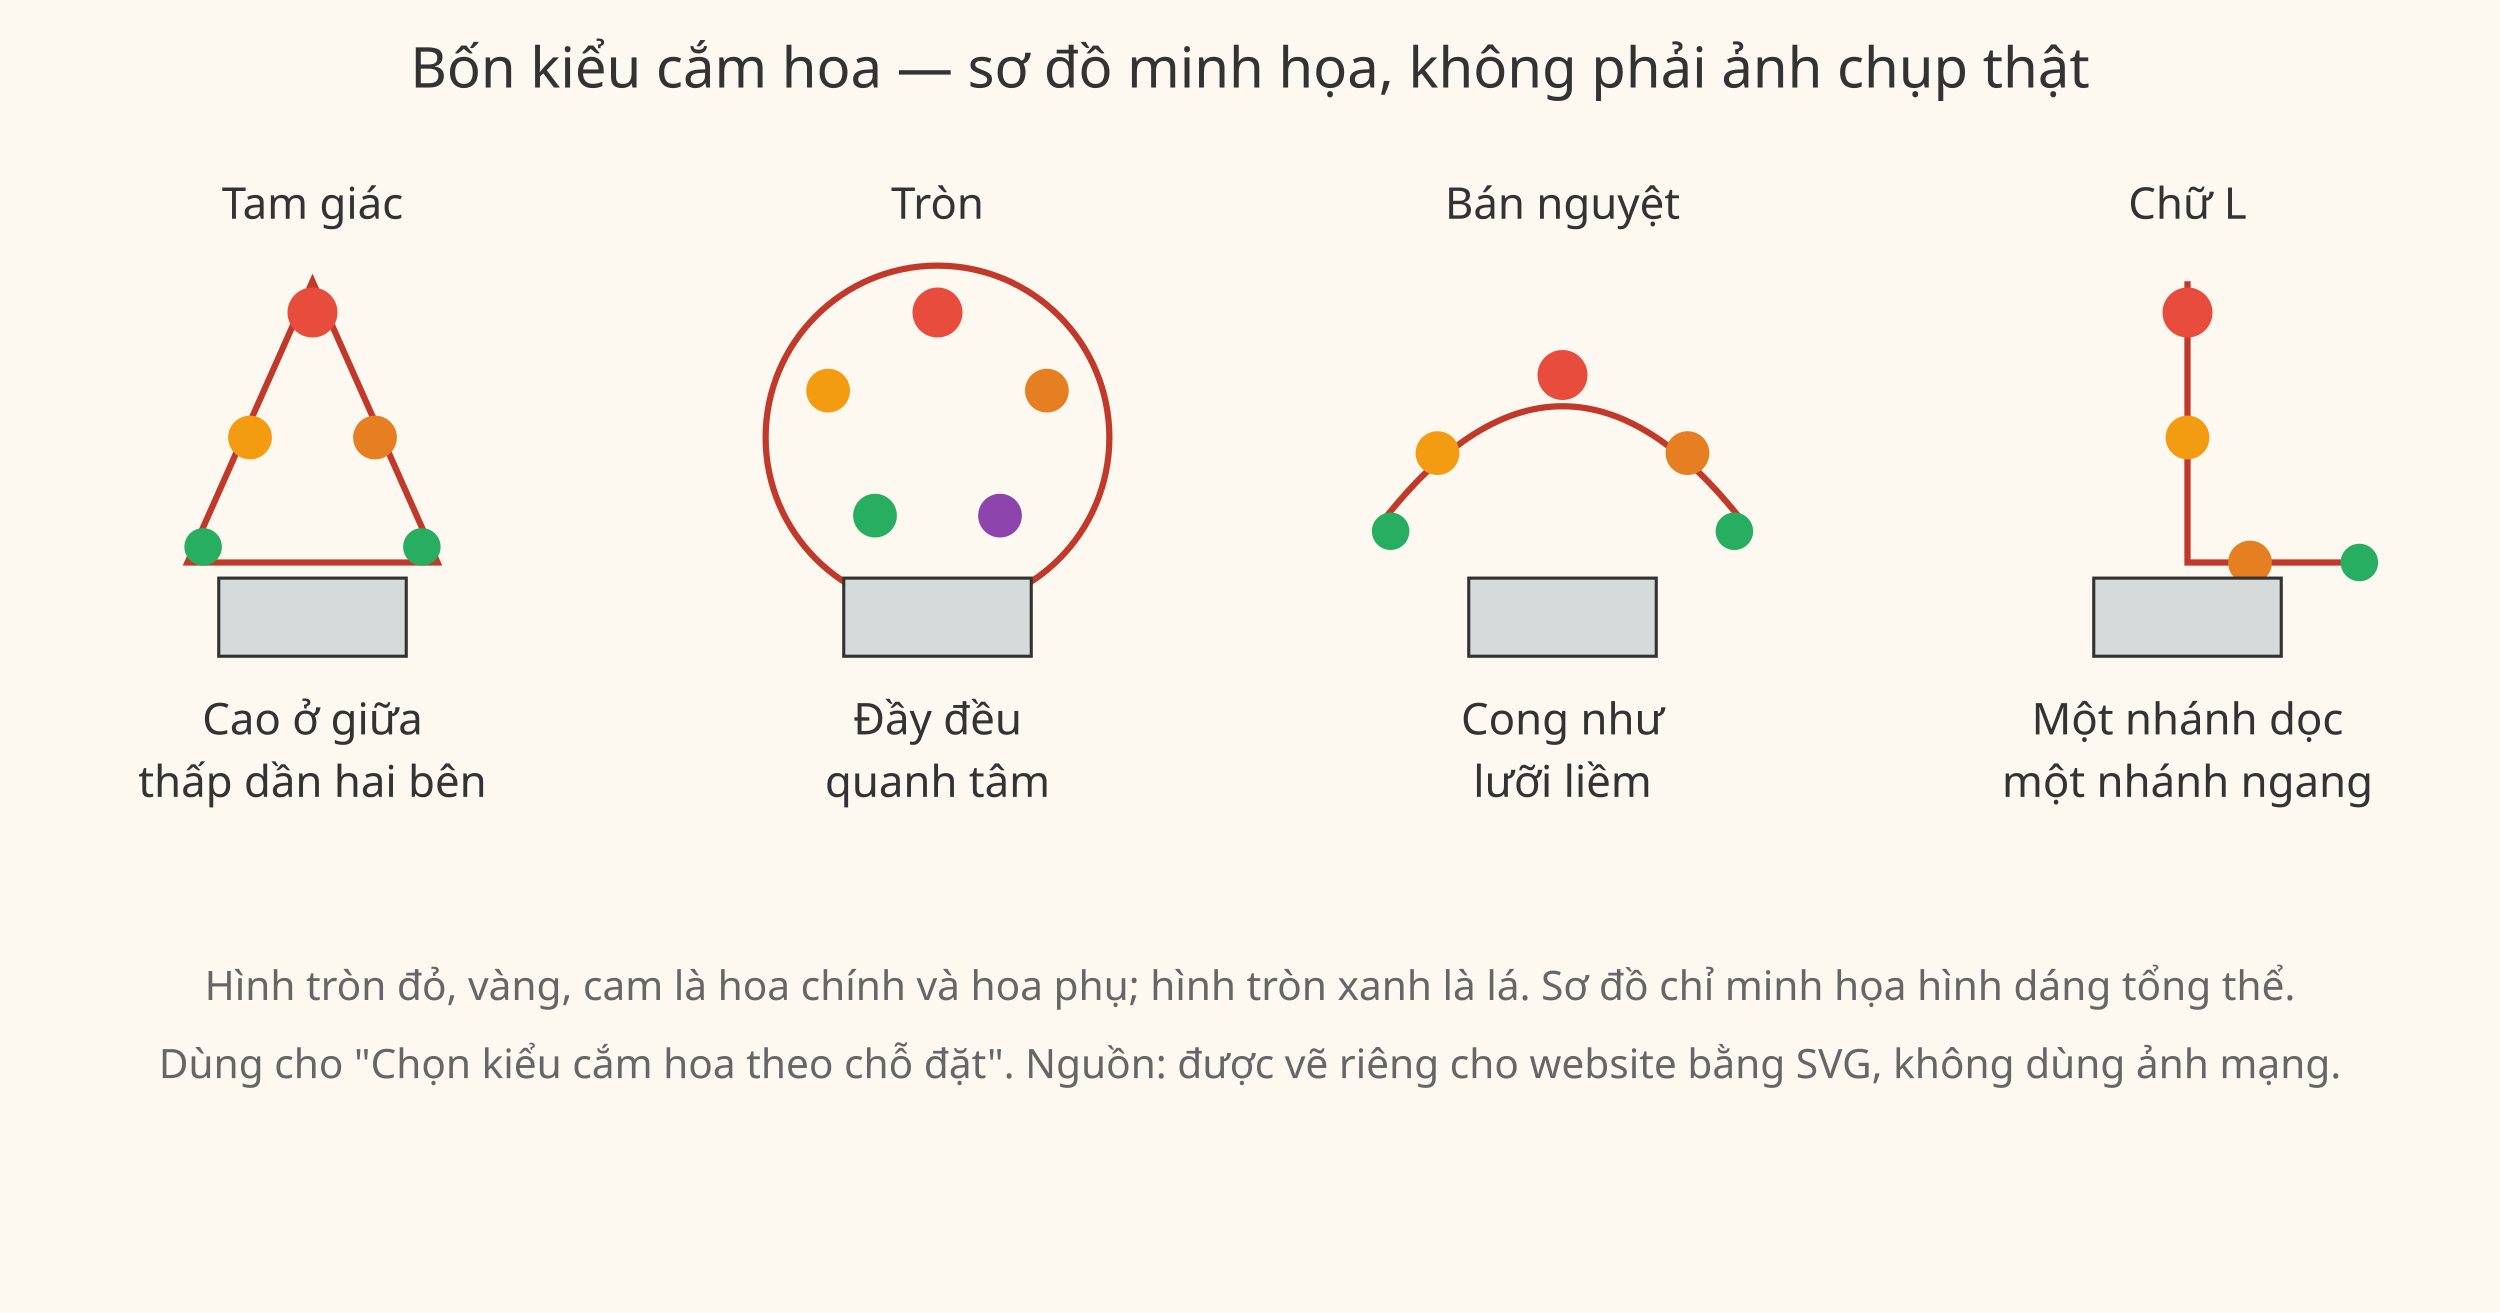
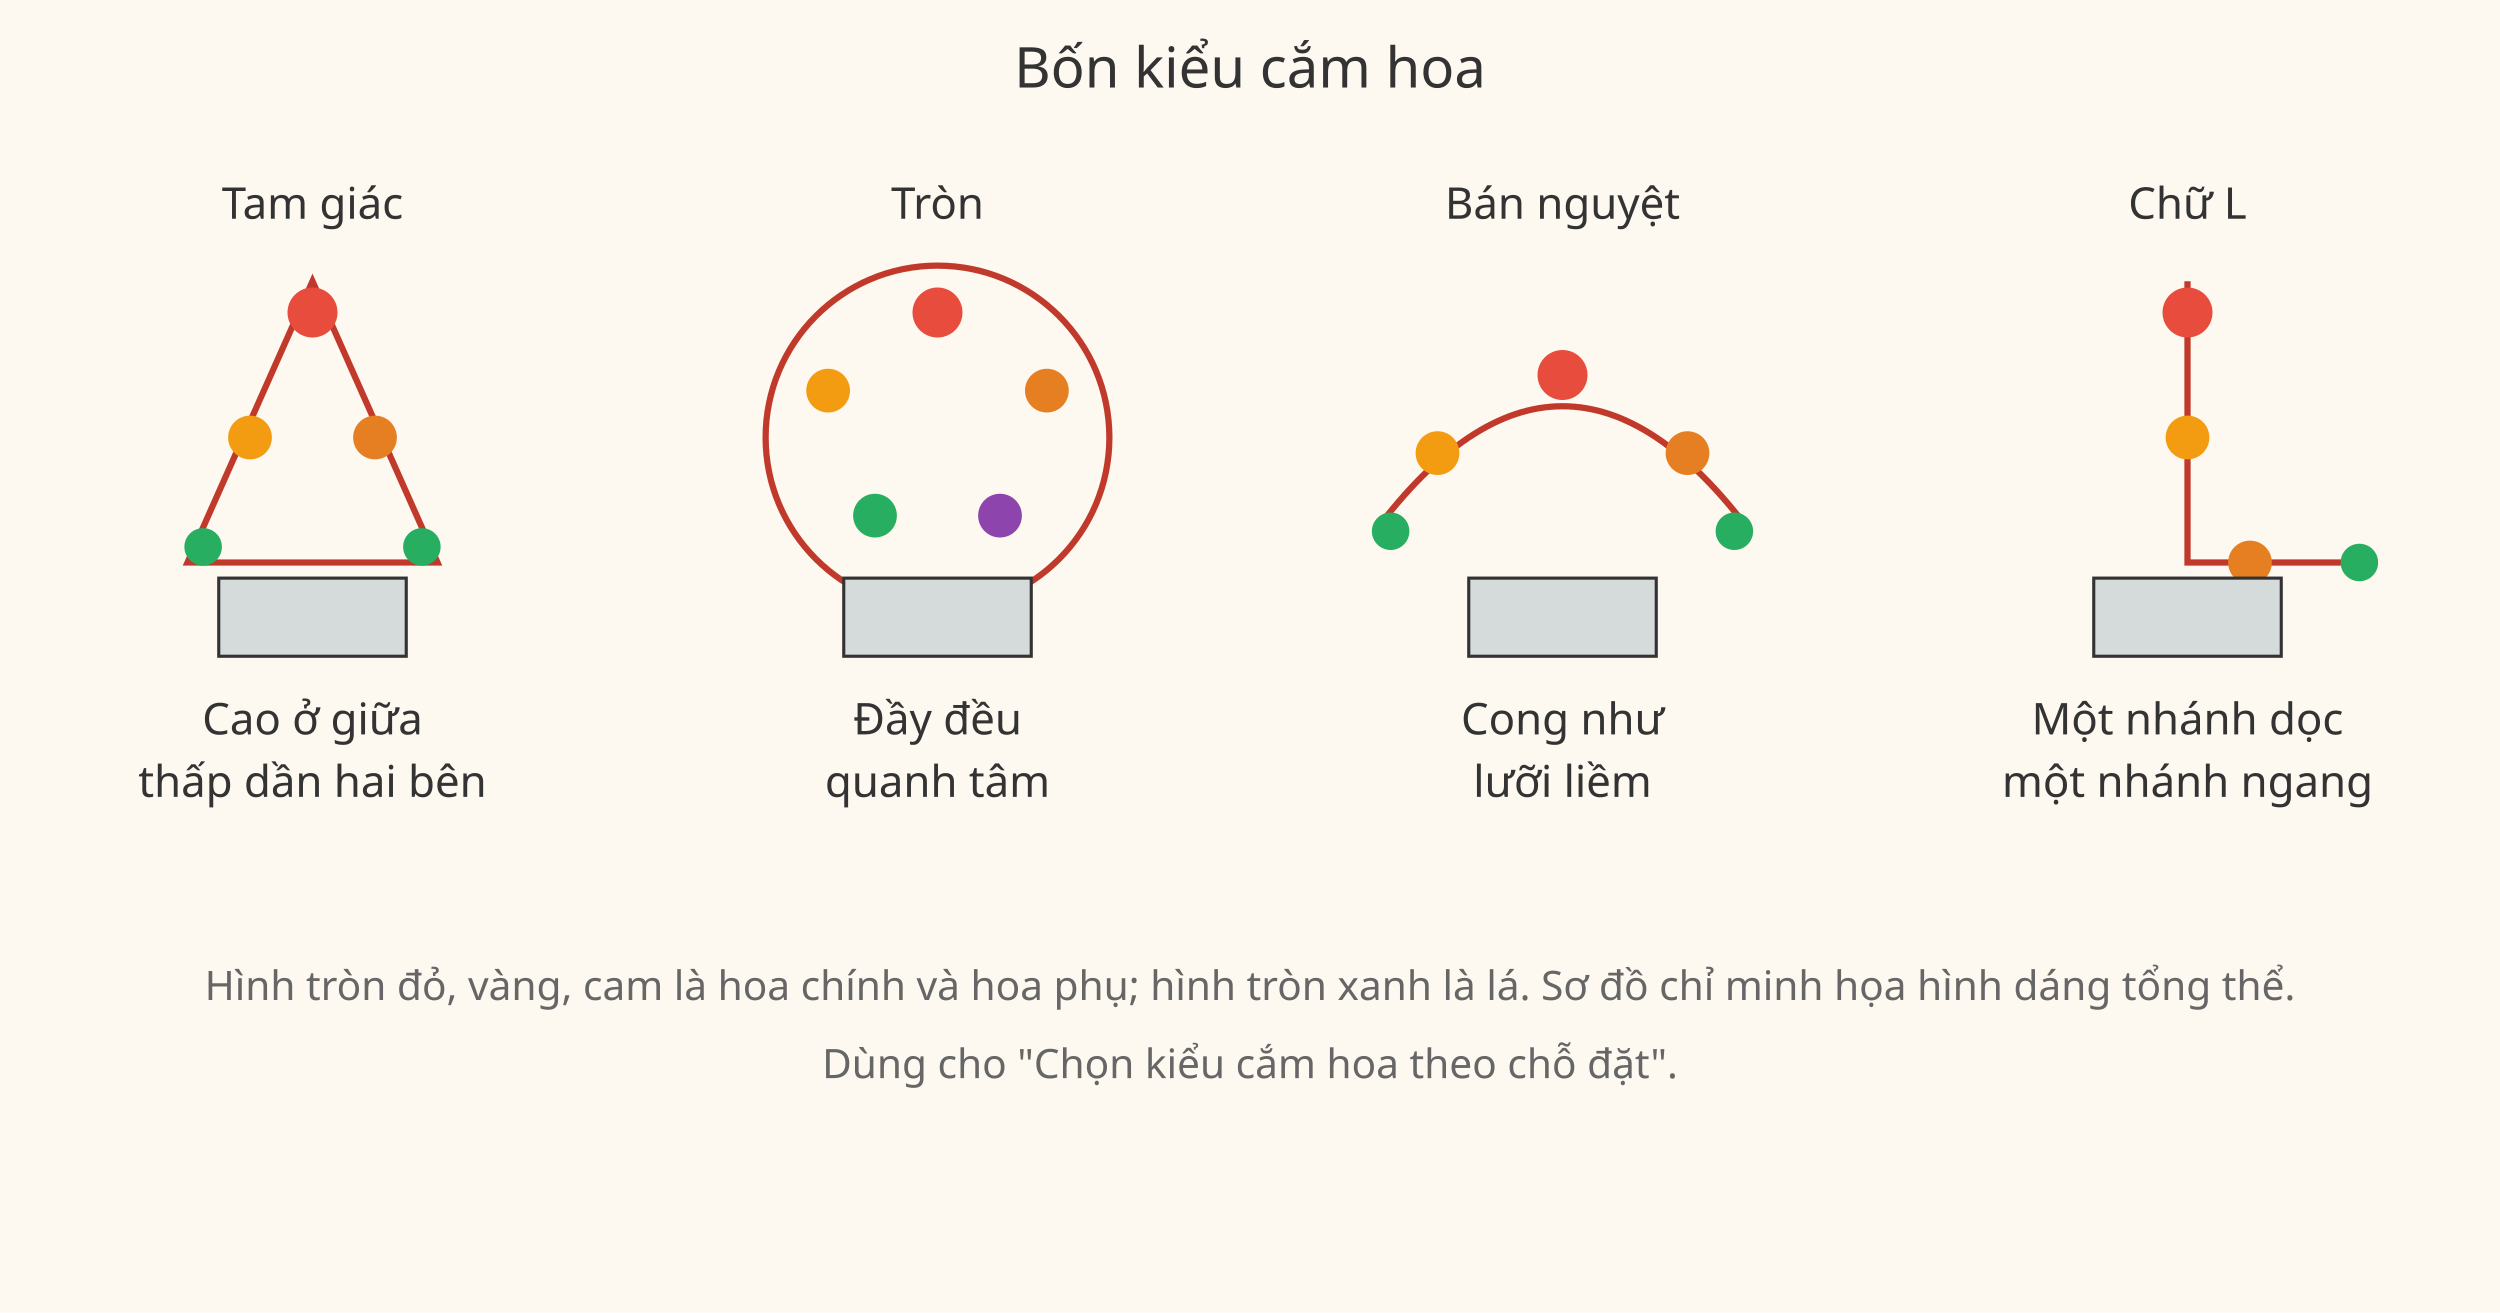
<svg xmlns="http://www.w3.org/2000/svg" width="800" height="420" viewBox="0 0 800 420" role="img">
  <rect width="800" height="420" fill="#fdf8f0" />
-   <text x="400" y="28" text-anchor="middle" font-size="18" font-family="sans-serif" fill="#333">Bốn kiểu cắm hoa — sơ đồ minh họa, không phải ảnh chụp thật</text>
+   <text x="400" y="28" text-anchor="middle" font-size="18" font-family="sans-serif" fill="#333">Bốn kiểu cắm hoa</text>
  <g font-family="sans-serif" font-size="14" fill="#333">
    <text x="100" y="70" text-anchor="middle">Tam giác</text>
    <polygon points="100,90 60,180 140,180" fill="none" stroke="#c0392b" stroke-width="2" />
    <circle cx="100" cy="100" r="8" fill="#e74c3c" />
    <circle cx="80" cy="140" r="7" fill="#f39c12" />
    <circle cx="120" cy="140" r="7" fill="#e67e22" />
    <circle cx="65" cy="175" r="6" fill="#27ae60" />
    <circle cx="135" cy="175" r="6" fill="#27ae60" />
    <rect x="70" y="185" width="60" height="25" fill="#d5dbdb" stroke="#333" />
    <text x="100" y="235" text-anchor="middle">Cao ở giữa</text>
    <text x="100" y="255" text-anchor="middle">thấp dần hai bên</text>
    <text x="300" y="70" text-anchor="middle">Tròn</text>
    <circle cx="300" cy="140" r="55" fill="none" stroke="#c0392b" stroke-width="2" />
    <circle cx="300" cy="100" r="8" fill="#e74c3c" />
    <circle cx="265" cy="125" r="7" fill="#f39c12" />
    <circle cx="335" cy="125" r="7" fill="#e67e22" />
    <circle cx="280" cy="165" r="7" fill="#27ae60" />
    <circle cx="320" cy="165" r="7" fill="#8e44ad" />
    <rect x="270" y="185" width="60" height="25" fill="#d5dbdb" stroke="#333" />
    <text x="300" y="235" text-anchor="middle">Đầy đều</text>
    <text x="300" y="255" text-anchor="middle">quanh tâm</text>
    <text x="500" y="70" text-anchor="middle">Bán nguyệt</text>
    <path d="M 440 170 Q 500 90 560 170" fill="none" stroke="#c0392b" stroke-width="2" />
    <circle cx="500" cy="120" r="8" fill="#e74c3c" />
    <circle cx="460" cy="145" r="7" fill="#f39c12" />
    <circle cx="540" cy="145" r="7" fill="#e67e22" />
    <circle cx="445" cy="170" r="6" fill="#27ae60" />
    <circle cx="555" cy="170" r="6" fill="#27ae60" />
    <rect x="470" y="185" width="60" height="25" fill="#d5dbdb" stroke="#333" />
    <text x="500" y="235" text-anchor="middle">Cong như</text>
    <text x="500" y="255" text-anchor="middle">lưỡi liềm</text>
    <text x="700" y="70" text-anchor="middle">Chữ L</text>
    <path d="M 700 90 L 700 180 L 760 180" fill="none" stroke="#c0392b" stroke-width="2" />
    <circle cx="700" cy="100" r="8" fill="#e74c3c" />
    <circle cx="700" cy="140" r="7" fill="#f39c12" />
    <circle cx="720" cy="180" r="7" fill="#e67e22" />
    <circle cx="755" cy="180" r="6" fill="#27ae60" />
    <rect x="670" y="185" width="60" height="25" fill="#d5dbdb" stroke="#333" />
    <text x="700" y="235" text-anchor="middle">Một nhánh dọc</text>
    <text x="700" y="255" text-anchor="middle">một nhánh ngang</text>
  </g>
  <text x="400" y="320" text-anchor="middle" font-size="13" font-family="sans-serif" fill="#666">Hình tròn đỏ, vàng, cam là hoa chính và hoa phụ; hình tròn xanh là lá. Sơ đồ chỉ minh họa hình dáng tổng thể.</text>
-   <text x="400" y="345" text-anchor="middle" font-size="13" font-family="sans-serif" fill="#666">Dùng cho "Chọn kiểu cắm hoa theo chỗ đặt". Nguồn: được vẽ riêng cho website bằng SVG, không dùng ảnh mạng.</text>
+   <text x="400" y="345" text-anchor="middle" font-size="13" font-family="sans-serif" fill="#666">Dùng cho "Chọn kiểu cắm hoa theo chỗ đặt".</text>
</svg>
